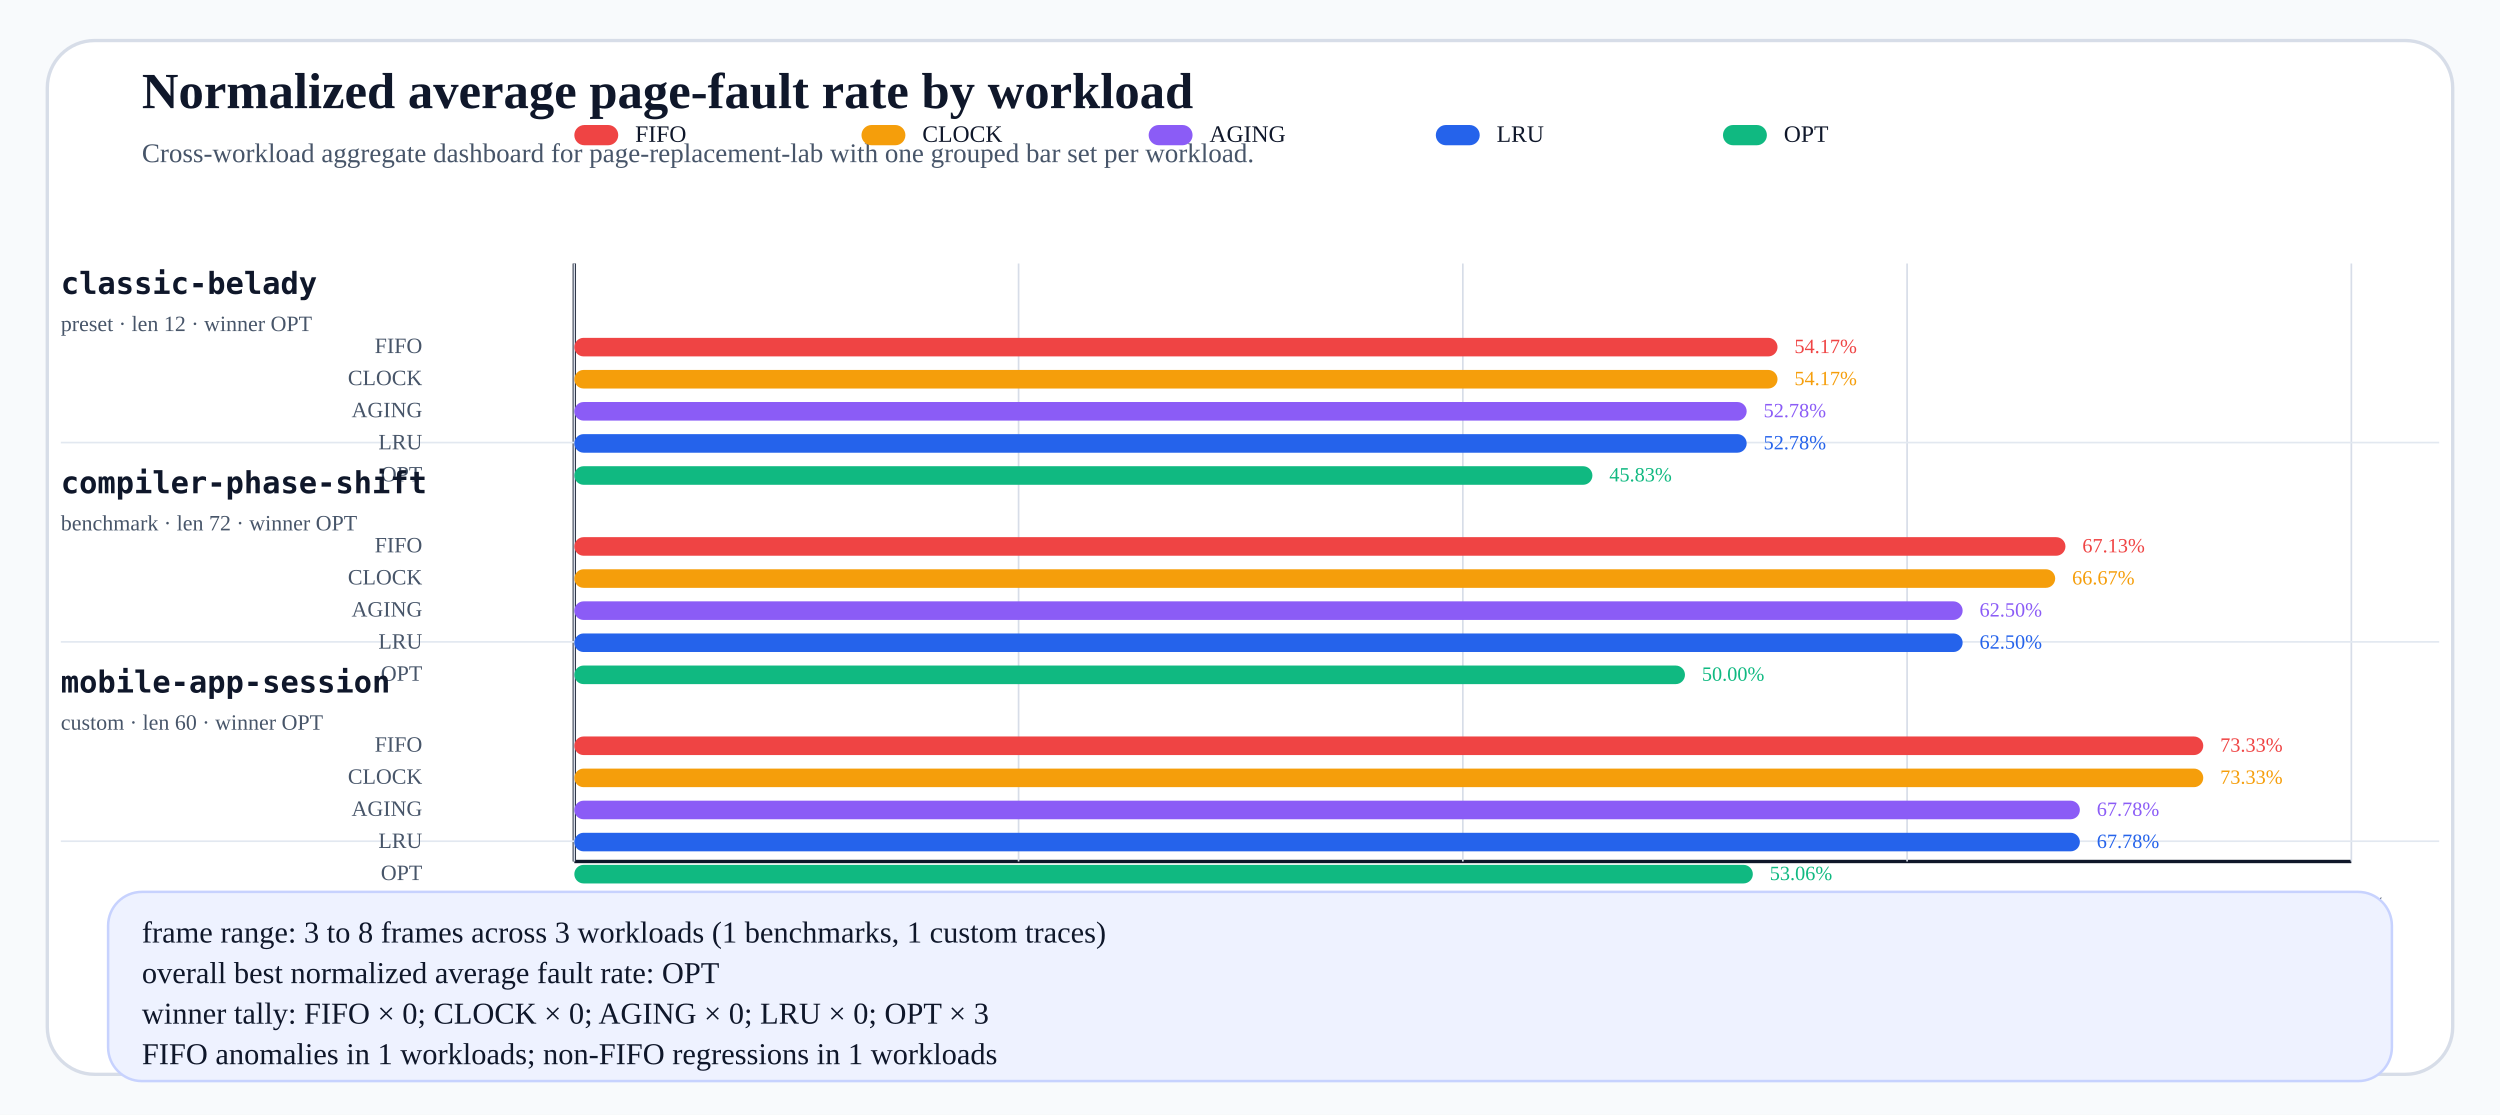
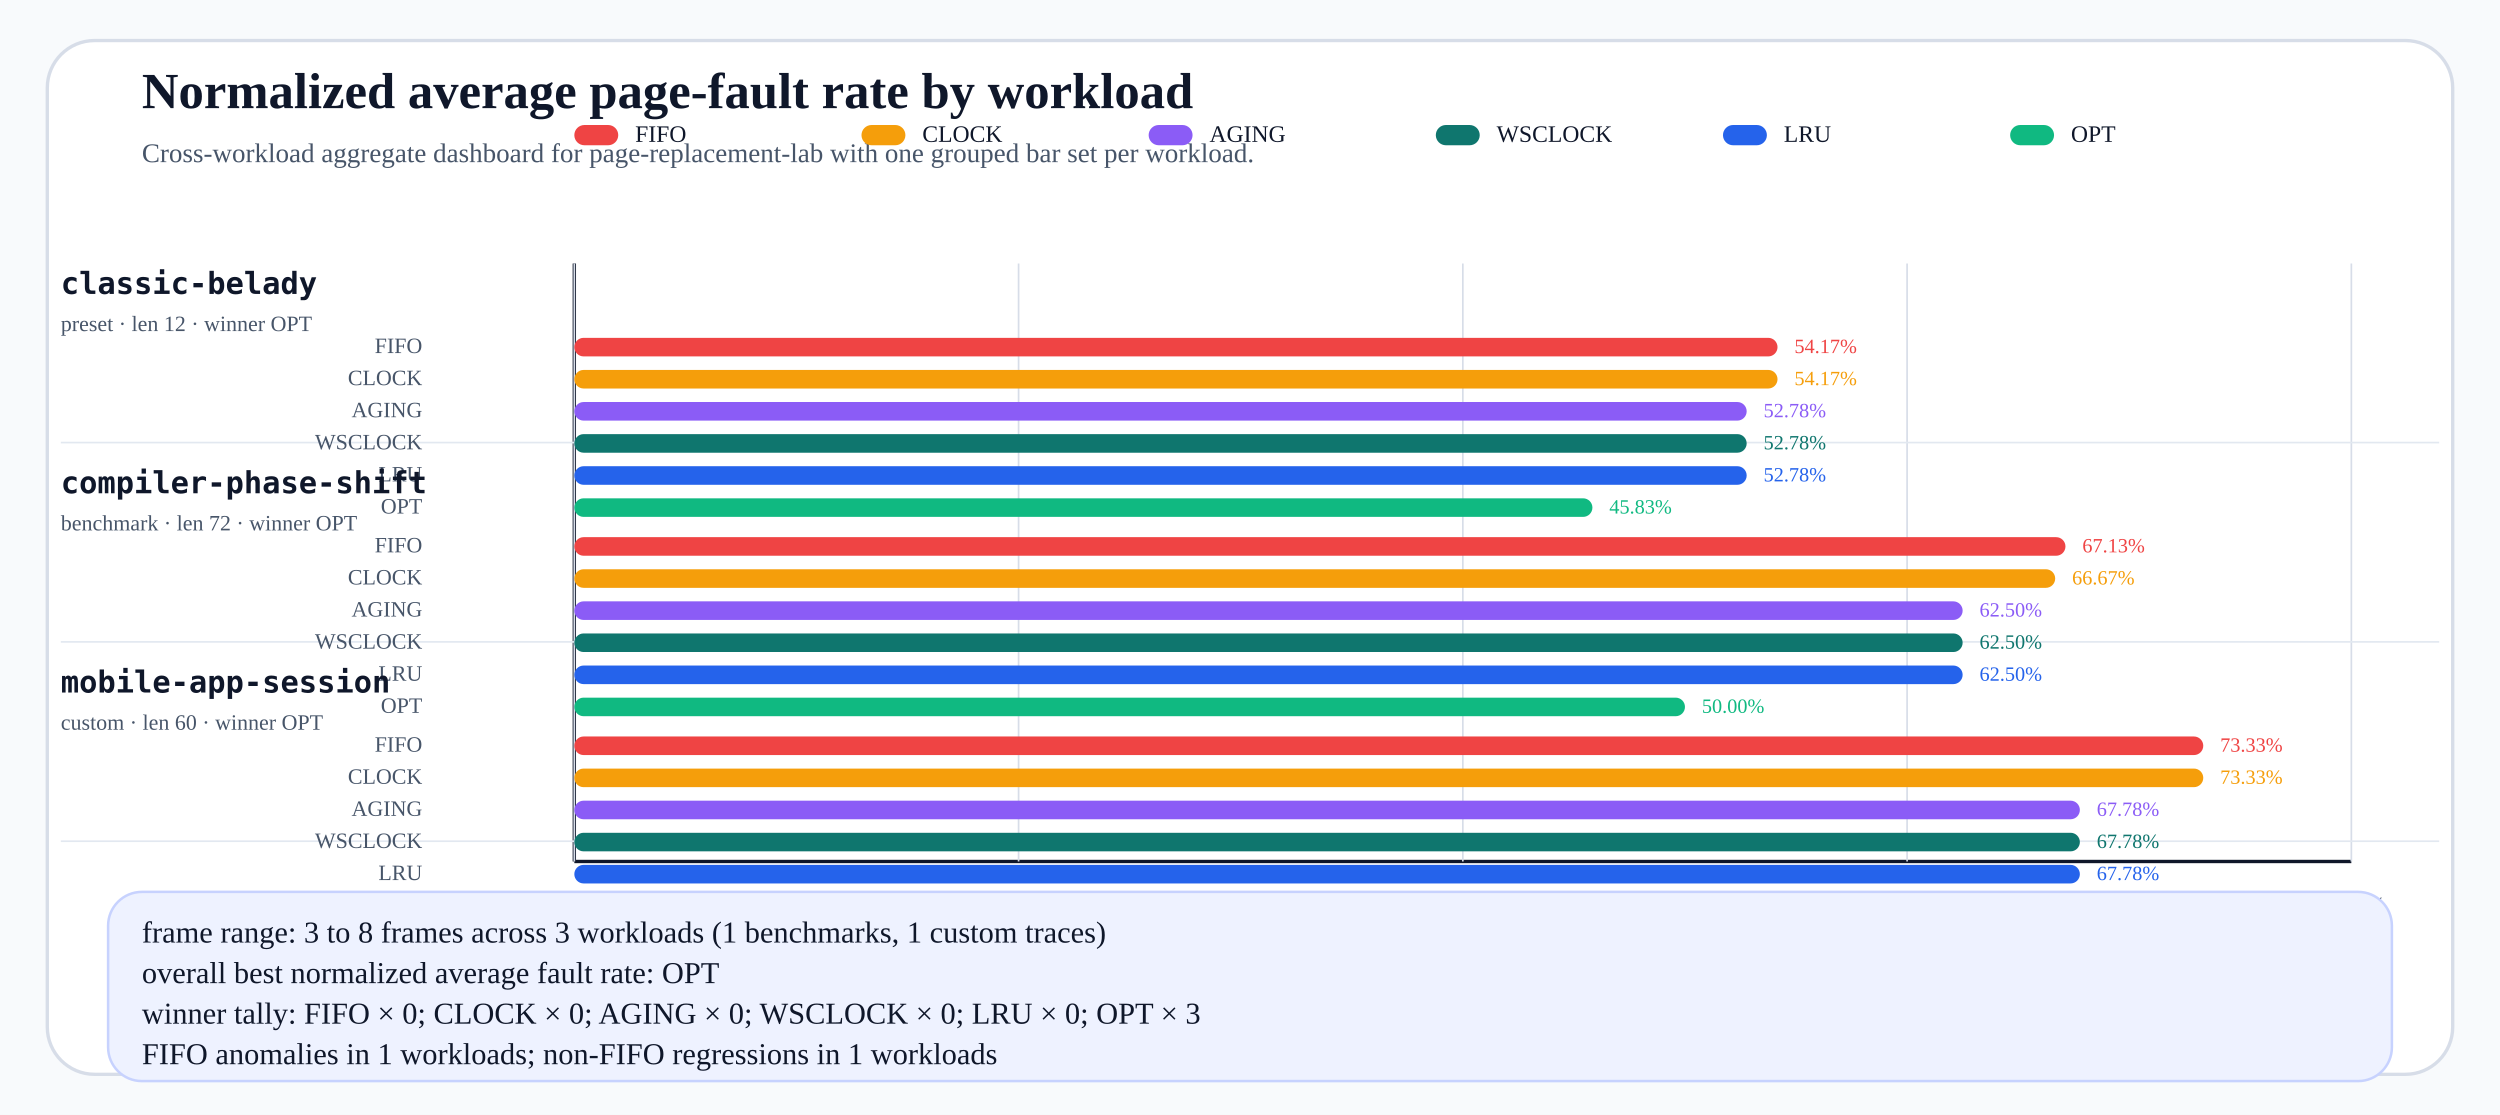
<svg xmlns="http://www.w3.org/2000/svg" width="1480" height="660" viewBox="0 0 1480 660" role="img" aria-labelledby="page-replacement-aggregate-title page-replacement-aggregate-desc">
  <rect width="100%" height="100%" fill="#f8fafc" />
  <rect x="28" y="24" width="1424" height="612" rx="28" fill="#ffffff" stroke="#d7dde8" stroke-width="2" />
  <text x="84" y="64" font-size="30" font-weight="700" fill="#0f172a">Normalized average page-fault rate by workload</text>
  <text x="84" y="96" font-size="16" fill="#475569">Cross-workload aggregate dashboard for page-replacement-lab with one grouped bar set per workload.</text>
  <rect x="340" y="74" width="26" height="12" rx="6" fill="#ef4444" />
  <text x="376" y="84" font-size="14" fill="#0f172a">FIFO</text>
  <rect x="510" y="74" width="26" height="12" rx="6" fill="#f59e0b" />
  <text x="546" y="84" font-size="14" fill="#0f172a">CLOCK</text>
  <rect x="680" y="74" width="26" height="12" rx="6" fill="#8b5cf6" />
  <text x="716" y="84" font-size="14" fill="#0f172a">AGING</text>
-   <rect x="850" y="74" width="26" height="12" rx="6" fill="#2563eb" />
-   <text x="886" y="84" font-size="14" fill="#0f172a">LRU</text>
-   <rect x="1020" y="74" width="26" height="12" rx="6" fill="#10b981" />
-   <text x="1056" y="84" font-size="14" fill="#0f172a">OPT</text>
+   <rect x="850" y="74" width="26" height="12" rx="6" fill="#0f766e" />
+   <text x="886" y="84" font-size="14" fill="#0f172a">WSCLOCK</text>
+   <rect x="1020" y="74" width="26" height="12" rx="6" fill="#2563eb" />
+   <text x="1056" y="84" font-size="14" fill="#0f172a">LRU</text>
+   <rect x="1190" y="74" width="26" height="12" rx="6" fill="#10b981" />
+   <text x="1226" y="84" font-size="14" fill="#0f172a">OPT</text>
  <line x1="340" y1="156" x2="340" y2="510" stroke="#0f172a" stroke-width="2" />
  <line x1="340" y1="510" x2="1392" y2="510" stroke="#0f172a" stroke-width="2" />
  <line x1="340.00" y1="156" x2="340.00" y2="510" stroke="#d7dde8" stroke-width="1" />
  <text x="340.00" y="540" font-size="13" text-anchor="middle" fill="#475569">0.00%</text>
  <line x1="603.00" y1="156" x2="603.00" y2="510" stroke="#d7dde8" stroke-width="1" />
  <text x="603.00" y="540" font-size="13" text-anchor="middle" fill="#475569">20.00%</text>
  <line x1="866.00" y1="156" x2="866.00" y2="510" stroke="#d7dde8" stroke-width="1" />
  <text x="866.00" y="540" font-size="13" text-anchor="middle" fill="#475569">40.00%</text>
  <line x1="1129.00" y1="156" x2="1129.00" y2="510" stroke="#d7dde8" stroke-width="1" />
  <text x="1129.00" y="540" font-size="13" text-anchor="middle" fill="#475569">60.00%</text>
  <line x1="1392.00" y1="156" x2="1392.00" y2="510" stroke="#d7dde8" stroke-width="1" />
  <text x="1392.00" y="540" font-size="13" text-anchor="middle" fill="#475569">80.00%</text>
  <text x="866.00" y="568" font-size="14" text-anchor="middle" fill="#475569">Average page-fault rate across frame counts</text>
  <text x="36" y="174" font-size="18" font-weight="700" fill="#0f172a">
    <tspan font-family="SFMono-Regular, ui-monospace, monospace">classic-belady</tspan>
  </text>
  <text x="36" y="196" font-size="13" fill="#475569">preset · len 12 · winner OPT</text>
  <line x1="36" y1="262" x2="1444" y2="262" stroke="#e2e8f0" stroke-width="1" />
  <text x="250" y="209" font-size="13" text-anchor="end" fill="#475569">FIFO</text>
  <rect x="340" y="200" width="712.29" height="11" rx="5.5" fill="#ef4444" />
  <text x="1062.29" y="209" font-size="12" fill="#ef4444">54.17%</text>
  <text x="250" y="228" font-size="13" text-anchor="end" fill="#475569">CLOCK</text>
  <rect x="340" y="219" width="712.29" height="11" rx="5.5" fill="#f59e0b" />
  <text x="1062.29" y="228" font-size="12" fill="#f59e0b">54.17%</text>
  <text x="250" y="247" font-size="13" text-anchor="end" fill="#475569">AGING</text>
  <rect x="340" y="238" width="694.03" height="11" rx="5.5" fill="#8b5cf6" />
  <text x="1044.03" y="247" font-size="12" fill="#8b5cf6">52.78%</text>
-   <text x="250" y="266" font-size="13" text-anchor="end" fill="#475569">LRU</text>
-   <rect x="340" y="257" width="694.03" height="11" rx="5.5" fill="#2563eb" />
-   <text x="1044.03" y="266" font-size="12" fill="#2563eb">52.78%</text>
-   <text x="250" y="285" font-size="13" text-anchor="end" fill="#475569">OPT</text>
-   <rect x="340" y="276" width="602.71" height="11" rx="5.5" fill="#10b981" />
-   <text x="952.71" y="285" font-size="12" fill="#10b981">45.83%</text>
+   <text x="250" y="266" font-size="13" text-anchor="end" fill="#475569">WSCLOCK</text>
+   <rect x="340" y="257" width="694.03" height="11" rx="5.5" fill="#0f766e" />
+   <text x="1044.03" y="266" font-size="12" fill="#0f766e">52.78%</text>
+   <text x="250" y="285" font-size="13" text-anchor="end" fill="#475569">LRU</text>
+   <rect x="340" y="276" width="694.03" height="11" rx="5.5" fill="#2563eb" />
+   <text x="1044.03" y="285" font-size="12" fill="#2563eb">52.78%</text>
+   <text x="250" y="304" font-size="13" text-anchor="end" fill="#475569">OPT</text>
+   <rect x="340" y="295" width="602.71" height="11" rx="5.5" fill="#10b981" />
+   <text x="952.71" y="304" font-size="12" fill="#10b981">45.83%</text>
  <text x="36" y="292" font-size="18" font-weight="700" fill="#0f172a">
    <tspan font-family="SFMono-Regular, ui-monospace, monospace">compiler-phase-shift</tspan>
  </text>
  <text x="36" y="314" font-size="13" fill="#475569">benchmark · len 72 · winner OPT</text>
  <line x1="36" y1="380" x2="1444" y2="380" stroke="#e2e8f0" stroke-width="1" />
  <text x="250" y="327" font-size="13" text-anchor="end" fill="#475569">FIFO</text>
  <rect x="340" y="318" width="882.75" height="11" rx="5.5" fill="#ef4444" />
  <text x="1232.75" y="327" font-size="12" fill="#ef4444">67.13%</text>
  <text x="250" y="346" font-size="13" text-anchor="end" fill="#475569">CLOCK</text>
  <rect x="340" y="337" width="876.67" height="11" rx="5.5" fill="#f59e0b" />
  <text x="1226.67" y="346" font-size="12" fill="#f59e0b">66.67%</text>
  <text x="250" y="365" font-size="13" text-anchor="end" fill="#475569">AGING</text>
  <rect x="340" y="356" width="821.88" height="11" rx="5.5" fill="#8b5cf6" />
  <text x="1171.88" y="365" font-size="12" fill="#8b5cf6">62.50%</text>
-   <text x="250" y="384" font-size="13" text-anchor="end" fill="#475569">LRU</text>
-   <rect x="340" y="375" width="821.88" height="11" rx="5.5" fill="#2563eb" />
-   <text x="1171.88" y="384" font-size="12" fill="#2563eb">62.50%</text>
-   <text x="250" y="403" font-size="13" text-anchor="end" fill="#475569">OPT</text>
-   <rect x="340" y="394" width="657.50" height="11" rx="5.5" fill="#10b981" />
-   <text x="1007.50" y="403" font-size="12" fill="#10b981">50.00%</text>
+   <text x="250" y="384" font-size="13" text-anchor="end" fill="#475569">WSCLOCK</text>
+   <rect x="340" y="375" width="821.88" height="11" rx="5.5" fill="#0f766e" />
+   <text x="1171.88" y="384" font-size="12" fill="#0f766e">62.50%</text>
+   <text x="250" y="403" font-size="13" text-anchor="end" fill="#475569">LRU</text>
+   <rect x="340" y="394" width="821.88" height="11" rx="5.5" fill="#2563eb" />
+   <text x="1171.88" y="403" font-size="12" fill="#2563eb">62.50%</text>
+   <text x="250" y="422" font-size="13" text-anchor="end" fill="#475569">OPT</text>
+   <rect x="340" y="413" width="657.50" height="11" rx="5.5" fill="#10b981" />
+   <text x="1007.50" y="422" font-size="12" fill="#10b981">50.00%</text>
  <text x="36" y="410" font-size="18" font-weight="700" fill="#0f172a">
    <tspan font-family="SFMono-Regular, ui-monospace, monospace">mobile-app-session</tspan>
  </text>
  <text x="36" y="432" font-size="13" fill="#475569">custom · len 60 · winner OPT</text>
  <line x1="36" y1="498" x2="1444" y2="498" stroke="#e2e8f0" stroke-width="1" />
  <text x="250" y="445" font-size="13" text-anchor="end" fill="#475569">FIFO</text>
  <rect x="340" y="436" width="964.33" height="11" rx="5.5" fill="#ef4444" />
  <text x="1314.33" y="445" font-size="12" fill="#ef4444">73.33%</text>
  <text x="250" y="464" font-size="13" text-anchor="end" fill="#475569">CLOCK</text>
  <rect x="340" y="455" width="964.33" height="11" rx="5.5" fill="#f59e0b" />
  <text x="1314.33" y="464" font-size="12" fill="#f59e0b">73.33%</text>
  <text x="250" y="483" font-size="13" text-anchor="end" fill="#475569">AGING</text>
  <rect x="340" y="474" width="891.28" height="11" rx="5.5" fill="#8b5cf6" />
  <text x="1241.28" y="483" font-size="12" fill="#8b5cf6">67.78%</text>
-   <text x="250" y="502" font-size="13" text-anchor="end" fill="#475569">LRU</text>
-   <rect x="340" y="493" width="891.28" height="11" rx="5.5" fill="#2563eb" />
-   <text x="1241.28" y="502" font-size="12" fill="#2563eb">67.78%</text>
-   <text x="250" y="521" font-size="13" text-anchor="end" fill="#475569">OPT</text>
-   <rect x="340" y="512" width="697.68" height="11" rx="5.5" fill="#10b981" />
-   <text x="1047.68" y="521" font-size="12" fill="#10b981">53.06%</text>
+   <text x="250" y="502" font-size="13" text-anchor="end" fill="#475569">WSCLOCK</text>
+   <rect x="340" y="493" width="891.28" height="11" rx="5.5" fill="#0f766e" />
+   <text x="1241.28" y="502" font-size="12" fill="#0f766e">67.78%</text>
+   <text x="250" y="521" font-size="13" text-anchor="end" fill="#475569">LRU</text>
+   <rect x="340" y="512" width="891.28" height="11" rx="5.5" fill="#2563eb" />
+   <text x="1241.28" y="521" font-size="12" fill="#2563eb">67.78%</text>
+   <text x="250" y="540" font-size="13" text-anchor="end" fill="#475569">OPT</text>
+   <rect x="340" y="531" width="697.68" height="11" rx="5.5" fill="#10b981" />
+   <text x="1047.68" y="540" font-size="12" fill="#10b981">53.06%</text>
  <rect x="64" y="528" width="1352" height="112" rx="20" fill="#eef2ff" stroke="#c7d2fe" stroke-width="1.5" />
  <text x="84" y="558" font-size="18" fill="#0f172a">frame range: 3 to 8 frames across 3 workloads (1 benchmarks, 1 custom traces)</text>
  <text x="84" y="582" font-size="18" fill="#0f172a">overall best normalized average fault rate: OPT</text>
-   <text x="84" y="606" font-size="18" fill="#0f172a">winner tally: FIFO × 0; CLOCK × 0; AGING × 0; LRU × 0; OPT × 3</text>
+   <text x="84" y="606" font-size="18" fill="#0f172a">winner tally: FIFO × 0; CLOCK × 0; AGING × 0; WSCLOCK × 0; LRU × 0; OPT × 3</text>
  <text x="84" y="630" font-size="18" fill="#0f172a">FIFO anomalies in 1 workloads; non-FIFO regressions in 1 workloads</text>
</svg>
